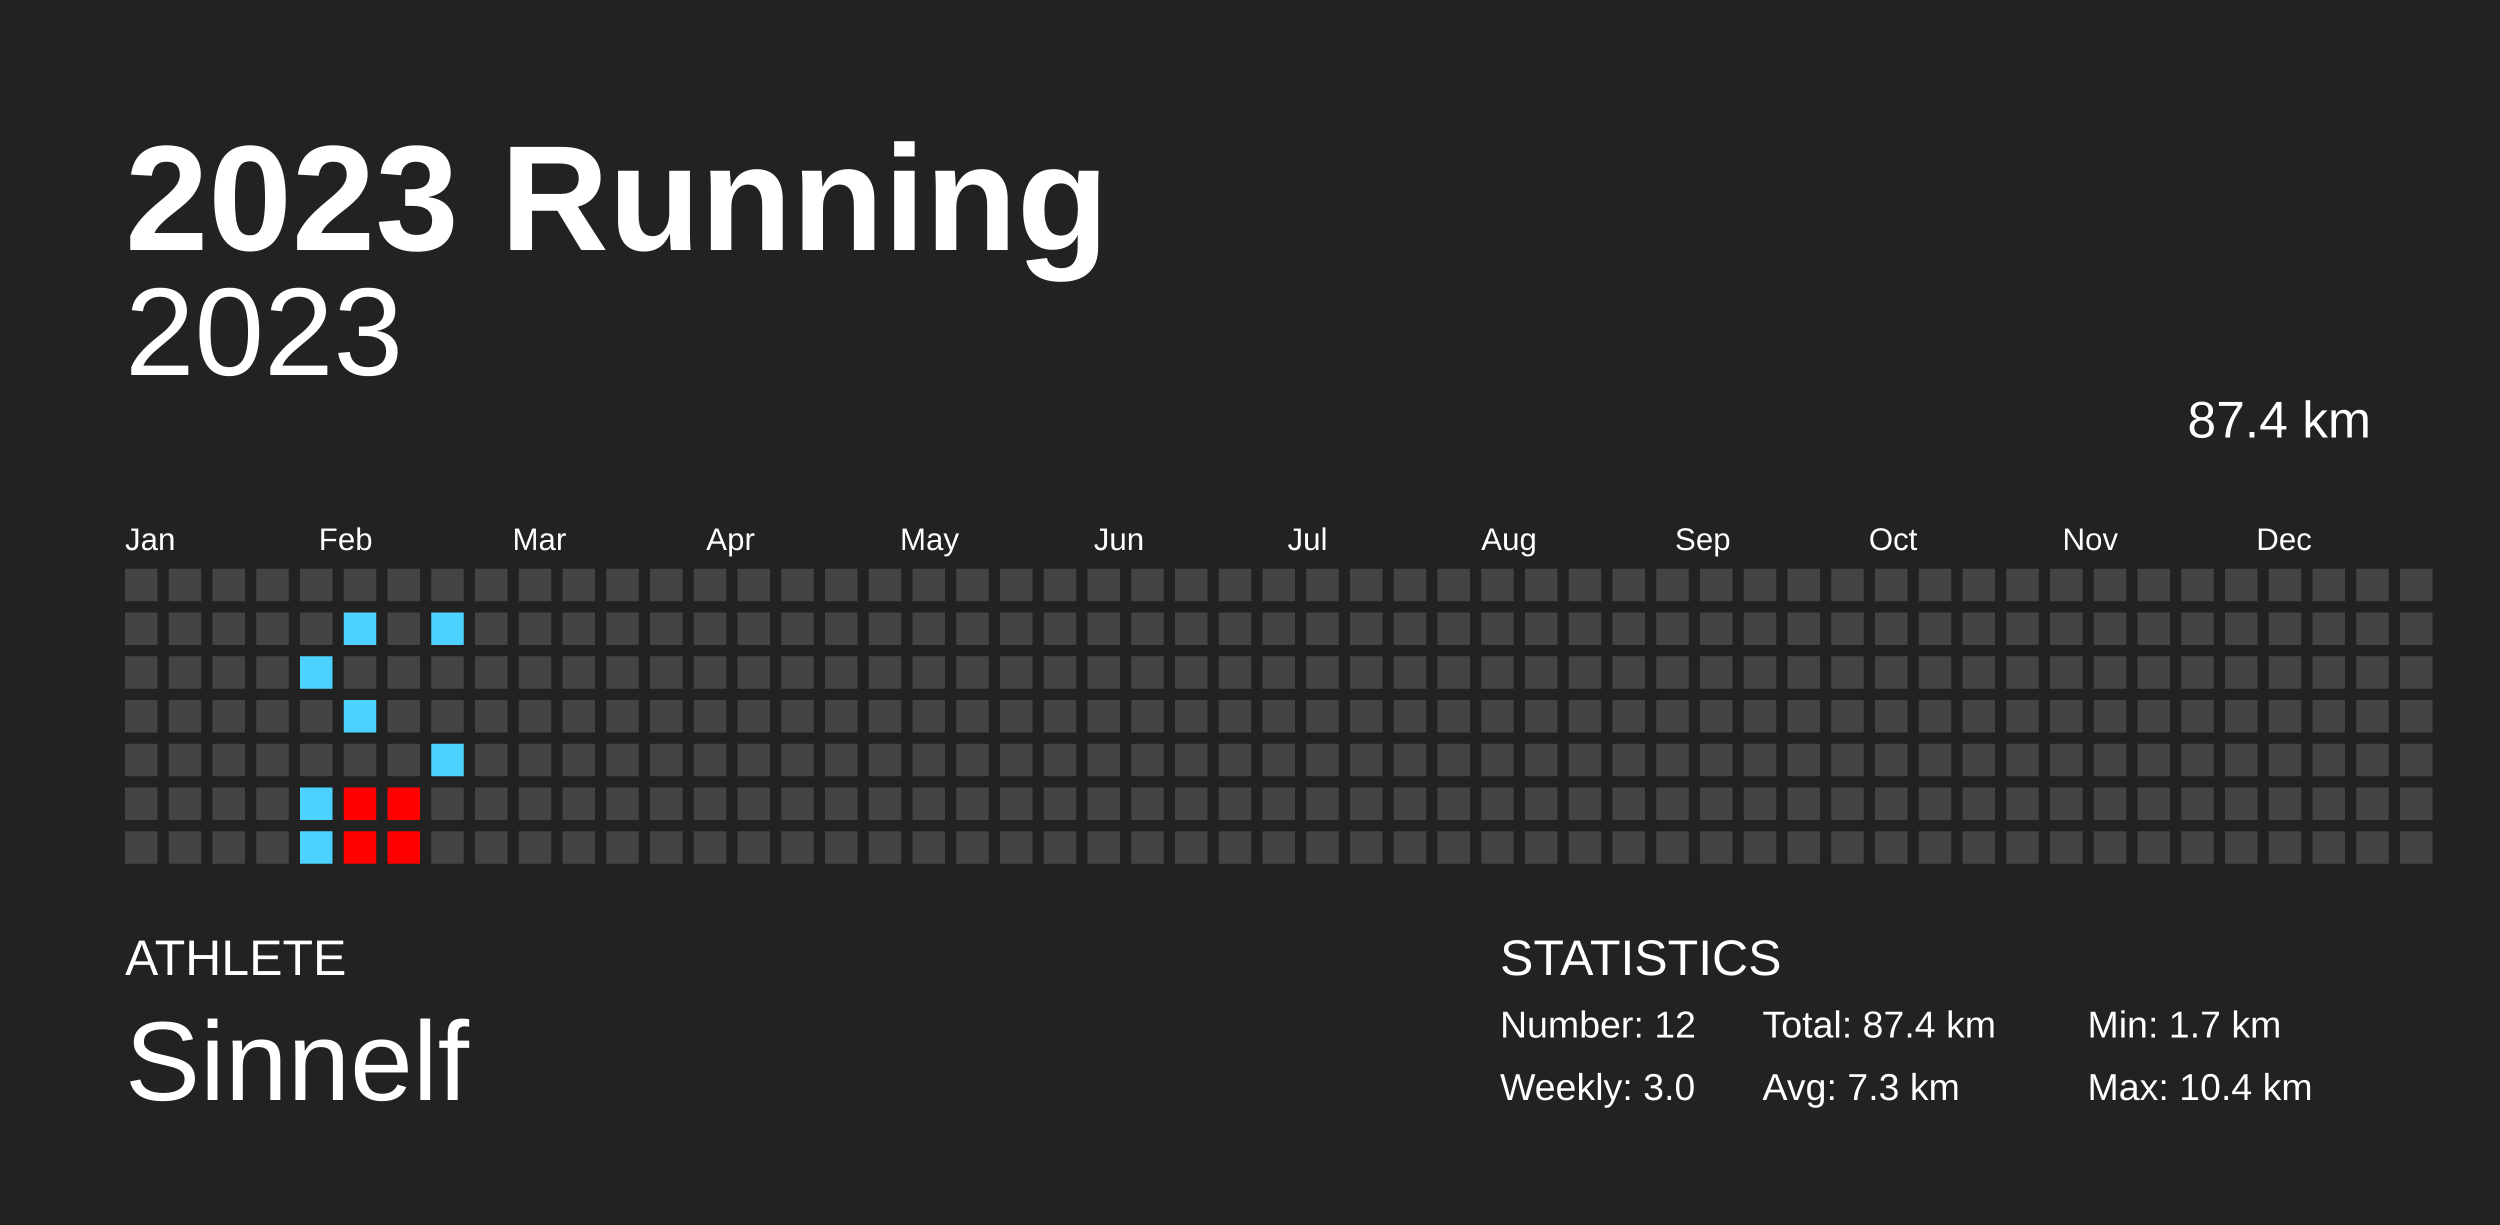
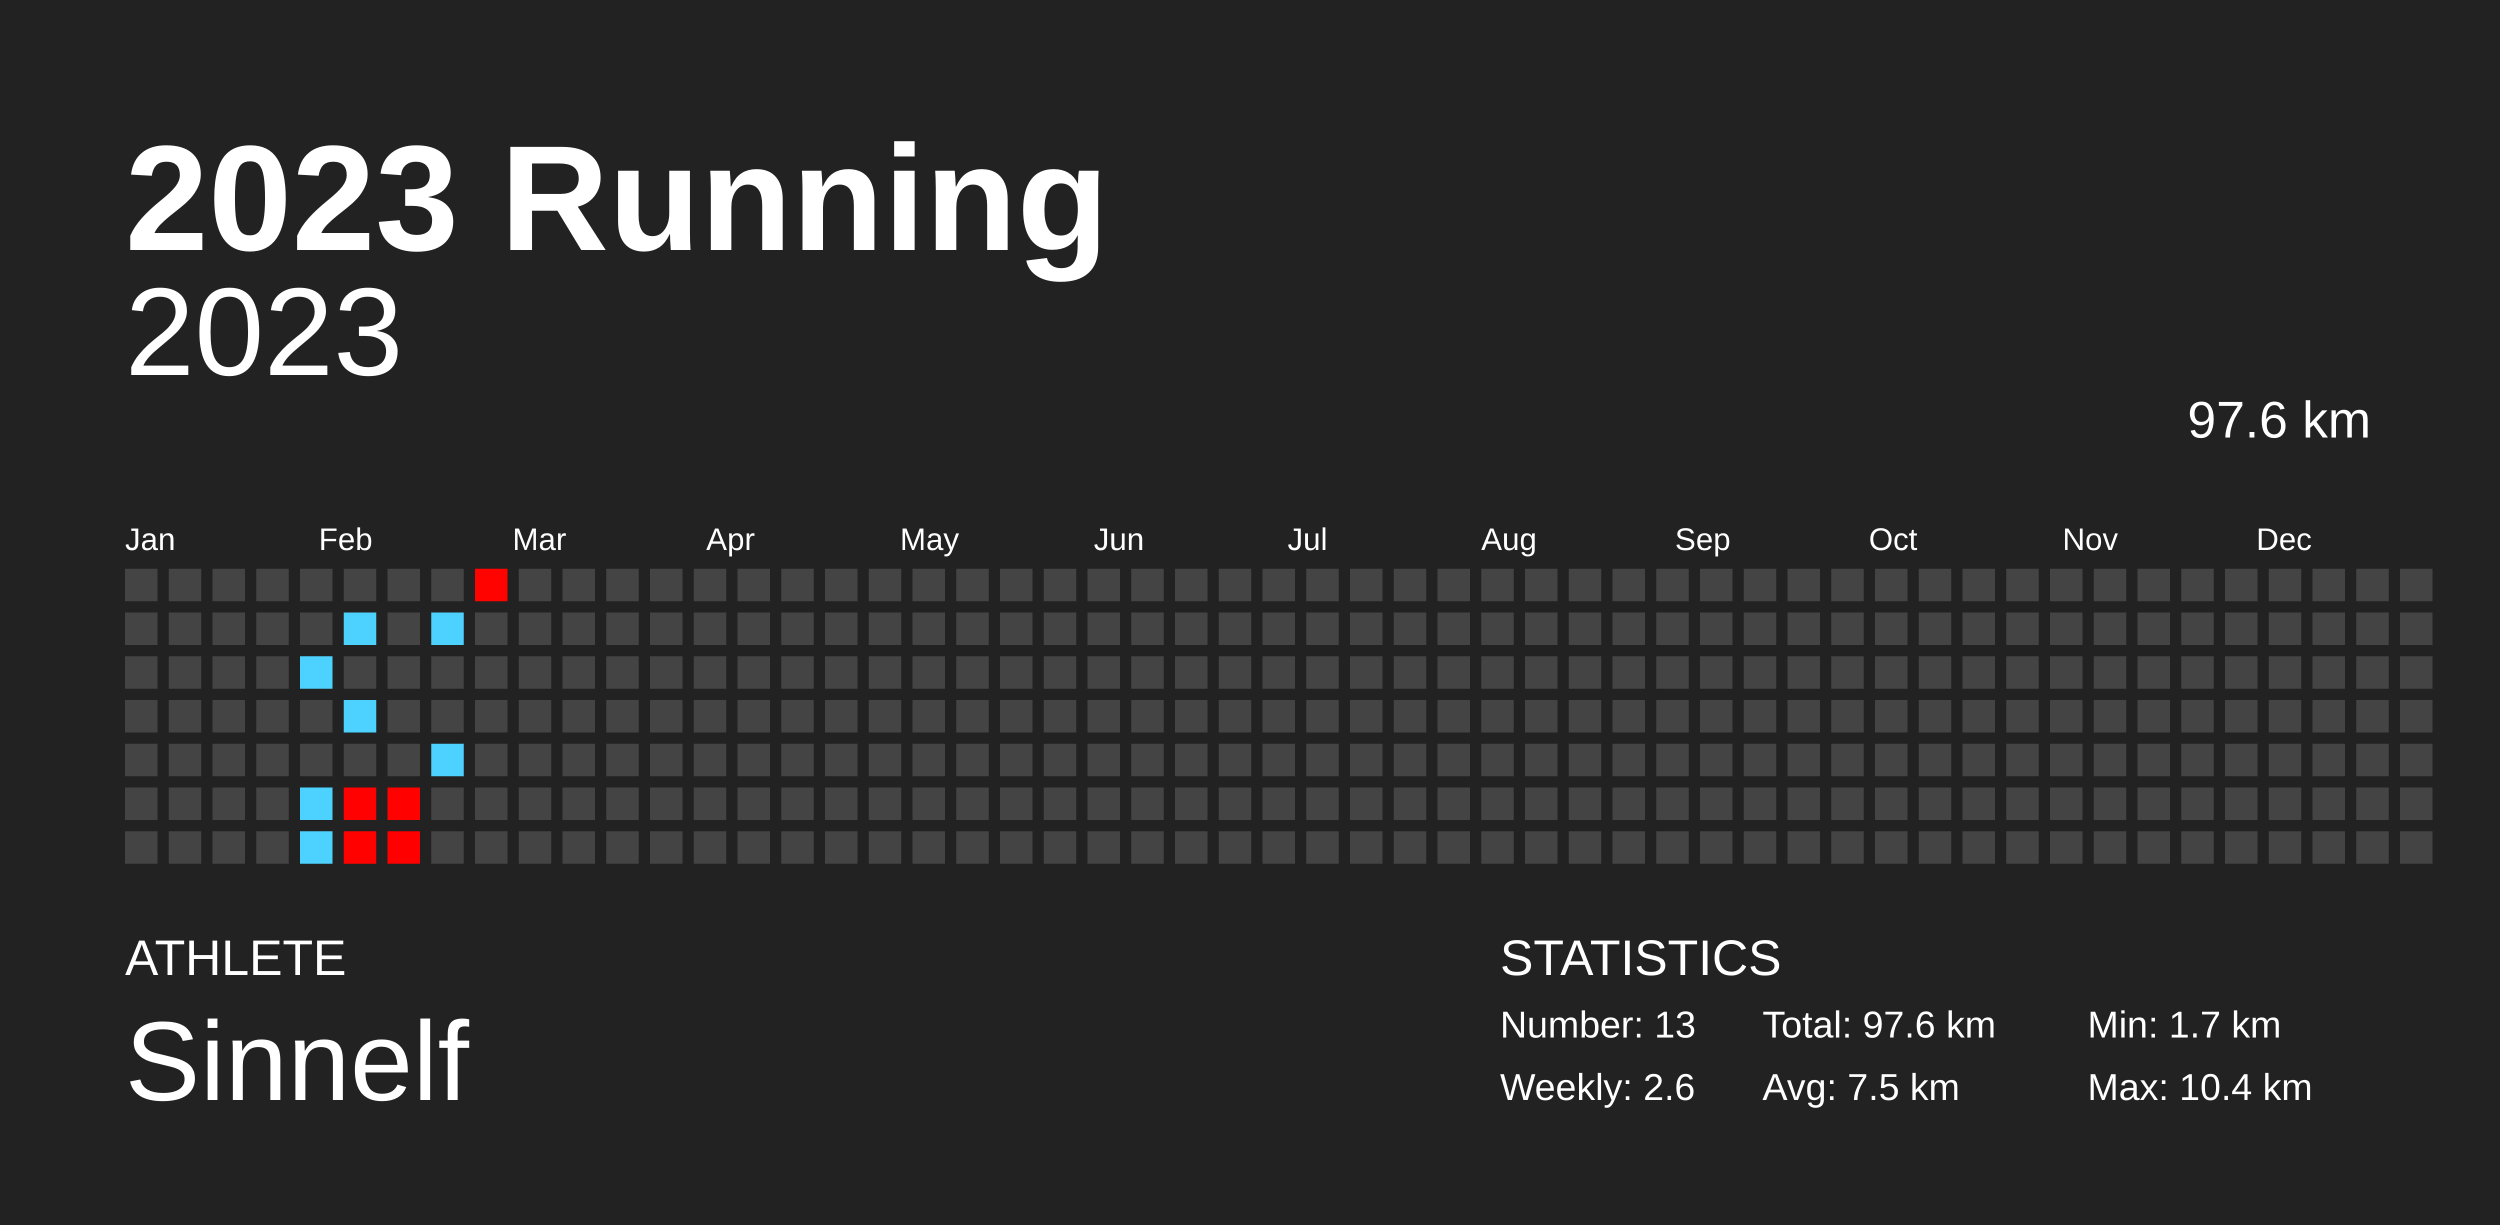
<svg xmlns="http://www.w3.org/2000/svg" baseProfile="full" height="98mm" version="1.1" viewBox="0,0,200,98" width="200mm">
  <defs />
  <rect fill="#222222" height="98" width="200" x="0" y="0" />
  <text fill="#FFFFFF" style="font-size:12px; font-family:Arial; font-weight:bold;" x="10" y="20">2023 Running</text>
  <text fill="#FFFFFF" style="font-size:4px; font-family:Arial" x="10" y="78">ATHLETE</text>
  <text fill="#FFFFFF" style="font-size:9px; font-family:Arial" x="10" y="88">Sinnelf</text>
  <text fill="#FFFFFF" style="font-size:4px; font-family:Arial" x="120" y="78">STATISTICS</text>
-   <text fill="#FFFFFF" style="font-size:3px; font-family:Arial" x="120" y="83">Number: 12</text>
-   <text fill="#FFFFFF" style="font-size:3px; font-family:Arial" x="120" y="88">Weekly: 3.0</text>
-   <text fill="#FFFFFF" style="font-size:3px; font-family:Arial" x="141" y="83">Total: 87.4 km</text>
-   <text fill="#FFFFFF" style="font-size:3px; font-family:Arial" x="141" y="88">Avg: 7.3 km</text>
+   <text fill="#FFFFFF" style="font-size:3px; font-family:Arial" x="120" y="83">Number: 13</text>
+   <text fill="#FFFFFF" style="font-size:3px; font-family:Arial" x="120" y="88">Weekly: 2.6</text>
+   <text fill="#FFFFFF" style="font-size:3px; font-family:Arial" x="141" y="83">Total: 97.6 km</text>
+   <text fill="#FFFFFF" style="font-size:3px; font-family:Arial" x="141" y="88">Avg: 7.5 km</text>
  <text fill="#FFFFFF" style="font-size:3px; font-family:Arial" x="167" y="83">Min: 1.7 km</text>
  <text fill="#FFFFFF" style="font-size:3px; font-family:Arial" x="167" y="88">Max: 10.4 km</text>
  <text alignment-baseline="hanging" fill="#FFFFFF" style="font-size:10.0px; font-family:Arial;" x="10" y="30">2023</text>
-   <text alignment-baseline="hanging" fill="#FFFFFF" style="font-size:4.125px; font-family:Arial;" x="175" y="35">87.4 km</text>
+   <text alignment-baseline="hanging" fill="#FFFFFF" style="font-size:4.125px; font-family:Arial;" x="175" y="35">97.6 km</text>
  <text fill="#FFFFFF" style="font-size:2.5px; font-family:Arial" x="10.0" y="44">Jan</text>
  <text fill="#FFFFFF" style="font-size:2.5px; font-family:Arial" x="25.5" y="44">Feb</text>
  <text fill="#FFFFFF" style="font-size:2.5px; font-family:Arial" x="41.0" y="44">Mar</text>
  <text fill="#FFFFFF" style="font-size:2.5px; font-family:Arial" x="56.5" y="44">Apr</text>
  <text fill="#FFFFFF" style="font-size:2.5px; font-family:Arial" x="72.0" y="44">May</text>
  <text fill="#FFFFFF" style="font-size:2.5px; font-family:Arial" x="87.5" y="44">Jun</text>
  <text fill="#FFFFFF" style="font-size:2.5px; font-family:Arial" x="103.0" y="44">Jul</text>
  <text fill="#FFFFFF" style="font-size:2.5px; font-family:Arial" x="118.5" y="44">Aug</text>
  <text fill="#FFFFFF" style="font-size:2.5px; font-family:Arial" x="134.0" y="44">Sep</text>
  <text fill="#FFFFFF" style="font-size:2.5px; font-family:Arial" x="149.5" y="44">Oct</text>
  <text fill="#FFFFFF" style="font-size:2.5px; font-family:Arial" x="165.0" y="44">Nov</text>
  <text fill="#FFFFFF" style="font-size:2.5px; font-family:Arial" x="180.5" y="44">Dec</text>
  <rect fill="#444444" height="2.6" width="2.6" x="10.0" y="45.5" />
  <rect fill="#444444" height="2.6" width="2.6" x="10.0" y="49.0" />
  <rect fill="#444444" height="2.6" width="2.6" x="10.0" y="52.5" />
  <rect fill="#444444" height="2.6" width="2.6" x="10.0" y="56.0" />
  <rect fill="#444444" height="2.6" width="2.6" x="10.0" y="59.5" />
  <rect fill="#444444" height="2.6" width="2.6" x="10.0" y="63.0" />
  <rect fill="#444444" height="2.6" width="2.6" x="10.0" y="66.5" />
  <rect fill="#444444" height="2.6" width="2.6" x="13.5" y="45.5" />
  <rect fill="#444444" height="2.6" width="2.6" x="13.5" y="49.0" />
  <rect fill="#444444" height="2.6" width="2.6" x="13.5" y="52.5" />
  <rect fill="#444444" height="2.6" width="2.6" x="13.5" y="56.0" />
  <rect fill="#444444" height="2.6" width="2.6" x="13.5" y="59.5" />
  <rect fill="#444444" height="2.6" width="2.6" x="13.5" y="63.0" />
  <rect fill="#444444" height="2.6" width="2.6" x="13.5" y="66.5" />
  <rect fill="#444444" height="2.6" width="2.6" x="17.0" y="45.5" />
  <rect fill="#444444" height="2.6" width="2.6" x="17.0" y="49.0" />
  <rect fill="#444444" height="2.6" width="2.6" x="17.0" y="52.5" />
  <rect fill="#444444" height="2.6" width="2.6" x="17.0" y="56.0" />
  <rect fill="#444444" height="2.6" width="2.6" x="17.0" y="59.5" />
  <rect fill="#444444" height="2.6" width="2.6" x="17.0" y="63.0" />
  <rect fill="#444444" height="2.6" width="2.6" x="17.0" y="66.5" />
  <rect fill="#444444" height="2.6" width="2.6" x="20.5" y="45.5" />
  <rect fill="#444444" height="2.6" width="2.6" x="20.5" y="49.0" />
  <rect fill="#444444" height="2.6" width="2.6" x="20.5" y="52.5" />
  <rect fill="#444444" height="2.6" width="2.6" x="20.5" y="56.0" />
  <rect fill="#444444" height="2.6" width="2.6" x="20.5" y="59.5" />
  <rect fill="#444444" height="2.6" width="2.6" x="20.5" y="63.0" />
  <rect fill="#444444" height="2.6" width="2.6" x="20.5" y="66.5" />
  <rect fill="#444444" height="2.6" width="2.6" x="24.0" y="45.5" />
  <rect fill="#444444" height="2.6" width="2.6" x="24.0" y="49.0" />
  <rect fill="#4dd2ff" height="2.6" width="2.6" x="24.0" y="52.5" />
  <rect fill="#444444" height="2.6" width="2.6" x="24.0" y="56.0" />
  <rect fill="#444444" height="2.6" width="2.6" x="24.0" y="59.5" />
  <rect fill="#4dd2ff" height="2.6" width="2.6" x="24.0" y="63.0" />
  <rect fill="#4dd2ff" height="2.6" width="2.6" x="24.0" y="66.5" />
  <rect fill="#444444" height="2.6" width="2.6" x="27.5" y="45.5" />
  <rect fill="#4dd2ff" height="2.6" width="2.6" x="27.5" y="49.0" />
  <rect fill="#444444" height="2.6" width="2.6" x="27.5" y="52.5" />
  <rect fill="#4dd2ff" height="2.6" width="2.6" x="27.5" y="56.0" />
  <rect fill="#444444" height="2.6" width="2.6" x="27.5" y="59.5" />
  <rect fill="#ff0100" height="2.6" width="2.6" x="27.5" y="63.0" />
  <rect fill="#ff0200" height="2.6" width="2.6" x="27.5" y="66.5" />
  <rect fill="#444444" height="2.6" width="2.6" x="31.0" y="45.5" />
  <rect fill="#444444" height="2.6" width="2.6" x="31.0" y="49.0" />
  <rect fill="#444444" height="2.6" width="2.6" x="31.0" y="52.5" />
  <rect fill="#444444" height="2.6" width="2.6" x="31.0" y="56.0" />
  <rect fill="#444444" height="2.6" width="2.6" x="31.0" y="59.5" />
  <rect fill="#ff0200" height="2.6" width="2.6" x="31.0" y="63.0" />
  <rect fill="#ff0000" height="2.6" width="2.6" x="31.0" y="66.5" />
  <rect fill="#444444" height="2.6" width="2.6" x="34.5" y="45.5" />
  <rect fill="#4dd2ff" height="2.6" width="2.6" x="34.5" y="49.0" />
  <rect fill="#444444" height="2.6" width="2.6" x="34.5" y="52.5" />
  <rect fill="#444444" height="2.6" width="2.6" x="34.5" y="56.0" />
  <rect fill="#4dd2ff" height="2.6" width="2.6" x="34.5" y="59.5" />
  <rect fill="#444444" height="2.6" width="2.6" x="34.5" y="63.0" />
  <rect fill="#444444" height="2.6" width="2.6" x="34.5" y="66.5" />
-   <rect fill="#444444" height="2.6" width="2.6" x="38.0" y="45.5" />
+   <rect fill="#ff0300" height="2.6" width="2.6" x="38.0" y="45.5" />
  <rect fill="#444444" height="2.6" width="2.6" x="38.0" y="49.0" />
  <rect fill="#444444" height="2.6" width="2.6" x="38.0" y="52.5" />
  <rect fill="#444444" height="2.6" width="2.6" x="38.0" y="56.0" />
  <rect fill="#444444" height="2.6" width="2.6" x="38.0" y="59.5" />
  <rect fill="#444444" height="2.6" width="2.6" x="38.0" y="63.0" />
  <rect fill="#444444" height="2.6" width="2.6" x="38.0" y="66.5" />
  <rect fill="#444444" height="2.6" width="2.6" x="41.5" y="45.5" />
  <rect fill="#444444" height="2.6" width="2.6" x="41.5" y="49.0" />
  <rect fill="#444444" height="2.6" width="2.6" x="41.5" y="52.5" />
  <rect fill="#444444" height="2.6" width="2.6" x="41.5" y="56.0" />
  <rect fill="#444444" height="2.6" width="2.6" x="41.5" y="59.5" />
  <rect fill="#444444" height="2.6" width="2.6" x="41.5" y="63.0" />
  <rect fill="#444444" height="2.6" width="2.6" x="41.5" y="66.5" />
  <rect fill="#444444" height="2.6" width="2.6" x="45.0" y="45.5" />
  <rect fill="#444444" height="2.6" width="2.6" x="45.0" y="49.0" />
  <rect fill="#444444" height="2.6" width="2.6" x="45.0" y="52.5" />
  <rect fill="#444444" height="2.6" width="2.6" x="45.0" y="56.0" />
  <rect fill="#444444" height="2.6" width="2.6" x="45.0" y="59.5" />
  <rect fill="#444444" height="2.6" width="2.6" x="45.0" y="63.0" />
  <rect fill="#444444" height="2.6" width="2.6" x="45.0" y="66.5" />
  <rect fill="#444444" height="2.6" width="2.6" x="48.5" y="45.5" />
  <rect fill="#444444" height="2.6" width="2.6" x="48.5" y="49.0" />
  <rect fill="#444444" height="2.6" width="2.6" x="48.5" y="52.5" />
  <rect fill="#444444" height="2.6" width="2.6" x="48.5" y="56.0" />
  <rect fill="#444444" height="2.6" width="2.6" x="48.5" y="59.5" />
  <rect fill="#444444" height="2.6" width="2.6" x="48.5" y="63.0" />
  <rect fill="#444444" height="2.6" width="2.6" x="48.5" y="66.5" />
  <rect fill="#444444" height="2.6" width="2.6" x="52.0" y="45.5" />
  <rect fill="#444444" height="2.6" width="2.6" x="52.0" y="49.0" />
  <rect fill="#444444" height="2.6" width="2.6" x="52.0" y="52.5" />
  <rect fill="#444444" height="2.6" width="2.6" x="52.0" y="56.0" />
  <rect fill="#444444" height="2.6" width="2.6" x="52.0" y="59.5" />
  <rect fill="#444444" height="2.6" width="2.6" x="52.0" y="63.0" />
  <rect fill="#444444" height="2.6" width="2.6" x="52.0" y="66.5" />
  <rect fill="#444444" height="2.6" width="2.6" x="55.5" y="45.5" />
  <rect fill="#444444" height="2.6" width="2.6" x="55.5" y="49.0" />
  <rect fill="#444444" height="2.6" width="2.6" x="55.5" y="52.5" />
  <rect fill="#444444" height="2.6" width="2.6" x="55.5" y="56.0" />
  <rect fill="#444444" height="2.6" width="2.6" x="55.5" y="59.5" />
  <rect fill="#444444" height="2.6" width="2.6" x="55.5" y="63.0" />
  <rect fill="#444444" height="2.6" width="2.6" x="55.5" y="66.5" />
  <rect fill="#444444" height="2.6" width="2.6" x="59.0" y="45.5" />
  <rect fill="#444444" height="2.6" width="2.6" x="59.0" y="49.0" />
  <rect fill="#444444" height="2.6" width="2.6" x="59.0" y="52.5" />
  <rect fill="#444444" height="2.6" width="2.6" x="59.0" y="56.0" />
  <rect fill="#444444" height="2.6" width="2.6" x="59.0" y="59.5" />
  <rect fill="#444444" height="2.6" width="2.6" x="59.0" y="63.0" />
  <rect fill="#444444" height="2.6" width="2.6" x="59.0" y="66.5" />
  <rect fill="#444444" height="2.6" width="2.6" x="62.5" y="45.5" />
  <rect fill="#444444" height="2.6" width="2.6" x="62.5" y="49.0" />
  <rect fill="#444444" height="2.6" width="2.6" x="62.5" y="52.5" />
  <rect fill="#444444" height="2.6" width="2.6" x="62.5" y="56.0" />
  <rect fill="#444444" height="2.6" width="2.6" x="62.5" y="59.5" />
  <rect fill="#444444" height="2.6" width="2.6" x="62.5" y="63.0" />
  <rect fill="#444444" height="2.6" width="2.6" x="62.5" y="66.5" />
  <rect fill="#444444" height="2.6" width="2.6" x="66.0" y="45.5" />
  <rect fill="#444444" height="2.6" width="2.6" x="66.0" y="49.0" />
  <rect fill="#444444" height="2.6" width="2.6" x="66.0" y="52.5" />
  <rect fill="#444444" height="2.6" width="2.6" x="66.0" y="56.0" />
  <rect fill="#444444" height="2.6" width="2.6" x="66.0" y="59.5" />
  <rect fill="#444444" height="2.6" width="2.6" x="66.0" y="63.0" />
  <rect fill="#444444" height="2.6" width="2.6" x="66.0" y="66.5" />
  <rect fill="#444444" height="2.6" width="2.6" x="69.5" y="45.5" />
  <rect fill="#444444" height="2.6" width="2.6" x="69.5" y="49.0" />
  <rect fill="#444444" height="2.6" width="2.6" x="69.5" y="52.5" />
  <rect fill="#444444" height="2.6" width="2.6" x="69.5" y="56.0" />
  <rect fill="#444444" height="2.6" width="2.6" x="69.5" y="59.5" />
  <rect fill="#444444" height="2.6" width="2.6" x="69.5" y="63.0" />
  <rect fill="#444444" height="2.6" width="2.6" x="69.5" y="66.5" />
  <rect fill="#444444" height="2.6" width="2.6" x="73.0" y="45.5" />
  <rect fill="#444444" height="2.6" width="2.6" x="73.0" y="49.0" />
  <rect fill="#444444" height="2.6" width="2.6" x="73.0" y="52.5" />
  <rect fill="#444444" height="2.6" width="2.6" x="73.0" y="56.0" />
  <rect fill="#444444" height="2.6" width="2.6" x="73.0" y="59.5" />
  <rect fill="#444444" height="2.6" width="2.6" x="73.0" y="63.0" />
  <rect fill="#444444" height="2.6" width="2.6" x="73.0" y="66.5" />
  <rect fill="#444444" height="2.6" width="2.6" x="76.5" y="45.5" />
  <rect fill="#444444" height="2.6" width="2.6" x="76.5" y="49.0" />
  <rect fill="#444444" height="2.6" width="2.6" x="76.5" y="52.5" />
  <rect fill="#444444" height="2.6" width="2.6" x="76.5" y="56.0" />
  <rect fill="#444444" height="2.6" width="2.6" x="76.5" y="59.5" />
  <rect fill="#444444" height="2.6" width="2.6" x="76.5" y="63.0" />
  <rect fill="#444444" height="2.6" width="2.6" x="76.5" y="66.5" />
  <rect fill="#444444" height="2.6" width="2.6" x="80.0" y="45.5" />
  <rect fill="#444444" height="2.6" width="2.6" x="80.0" y="49.0" />
  <rect fill="#444444" height="2.6" width="2.6" x="80.0" y="52.5" />
  <rect fill="#444444" height="2.6" width="2.6" x="80.0" y="56.0" />
  <rect fill="#444444" height="2.6" width="2.6" x="80.0" y="59.5" />
  <rect fill="#444444" height="2.6" width="2.6" x="80.0" y="63.0" />
  <rect fill="#444444" height="2.6" width="2.6" x="80.0" y="66.5" />
  <rect fill="#444444" height="2.6" width="2.6" x="83.5" y="45.5" />
  <rect fill="#444444" height="2.6" width="2.6" x="83.5" y="49.0" />
  <rect fill="#444444" height="2.6" width="2.6" x="83.5" y="52.5" />
  <rect fill="#444444" height="2.6" width="2.6" x="83.5" y="56.0" />
  <rect fill="#444444" height="2.6" width="2.6" x="83.5" y="59.5" />
  <rect fill="#444444" height="2.6" width="2.6" x="83.5" y="63.0" />
  <rect fill="#444444" height="2.6" width="2.6" x="83.5" y="66.5" />
  <rect fill="#444444" height="2.6" width="2.6" x="87.0" y="45.5" />
  <rect fill="#444444" height="2.6" width="2.6" x="87.0" y="49.0" />
  <rect fill="#444444" height="2.6" width="2.6" x="87.0" y="52.5" />
  <rect fill="#444444" height="2.6" width="2.6" x="87.0" y="56.0" />
  <rect fill="#444444" height="2.6" width="2.6" x="87.0" y="59.5" />
  <rect fill="#444444" height="2.6" width="2.6" x="87.0" y="63.0" />
  <rect fill="#444444" height="2.6" width="2.6" x="87.0" y="66.5" />
  <rect fill="#444444" height="2.6" width="2.6" x="90.5" y="45.5" />
  <rect fill="#444444" height="2.6" width="2.6" x="90.5" y="49.0" />
  <rect fill="#444444" height="2.6" width="2.6" x="90.5" y="52.5" />
  <rect fill="#444444" height="2.6" width="2.6" x="90.5" y="56.0" />
  <rect fill="#444444" height="2.6" width="2.6" x="90.5" y="59.5" />
  <rect fill="#444444" height="2.6" width="2.6" x="90.5" y="63.0" />
  <rect fill="#444444" height="2.6" width="2.6" x="90.5" y="66.5" />
  <rect fill="#444444" height="2.6" width="2.6" x="94.0" y="45.5" />
  <rect fill="#444444" height="2.6" width="2.6" x="94.0" y="49.0" />
  <rect fill="#444444" height="2.6" width="2.6" x="94.0" y="52.5" />
  <rect fill="#444444" height="2.6" width="2.6" x="94.0" y="56.0" />
  <rect fill="#444444" height="2.6" width="2.6" x="94.0" y="59.5" />
  <rect fill="#444444" height="2.6" width="2.6" x="94.0" y="63.0" />
  <rect fill="#444444" height="2.6" width="2.6" x="94.0" y="66.5" />
  <rect fill="#444444" height="2.6" width="2.6" x="97.5" y="45.5" />
  <rect fill="#444444" height="2.6" width="2.6" x="97.5" y="49.0" />
  <rect fill="#444444" height="2.6" width="2.6" x="97.5" y="52.5" />
  <rect fill="#444444" height="2.6" width="2.6" x="97.5" y="56.0" />
  <rect fill="#444444" height="2.6" width="2.6" x="97.5" y="59.5" />
  <rect fill="#444444" height="2.6" width="2.6" x="97.5" y="63.0" />
  <rect fill="#444444" height="2.6" width="2.6" x="97.5" y="66.5" />
  <rect fill="#444444" height="2.6" width="2.6" x="101.0" y="45.5" />
  <rect fill="#444444" height="2.6" width="2.6" x="101.0" y="49.0" />
  <rect fill="#444444" height="2.6" width="2.6" x="101.0" y="52.5" />
  <rect fill="#444444" height="2.6" width="2.6" x="101.0" y="56.0" />
  <rect fill="#444444" height="2.6" width="2.6" x="101.0" y="59.5" />
  <rect fill="#444444" height="2.6" width="2.6" x="101.0" y="63.0" />
  <rect fill="#444444" height="2.6" width="2.6" x="101.0" y="66.5" />
  <rect fill="#444444" height="2.6" width="2.6" x="104.5" y="45.5" />
  <rect fill="#444444" height="2.6" width="2.6" x="104.5" y="49.0" />
  <rect fill="#444444" height="2.6" width="2.6" x="104.5" y="52.5" />
  <rect fill="#444444" height="2.6" width="2.6" x="104.5" y="56.0" />
  <rect fill="#444444" height="2.6" width="2.6" x="104.5" y="59.5" />
  <rect fill="#444444" height="2.6" width="2.6" x="104.5" y="63.0" />
  <rect fill="#444444" height="2.6" width="2.6" x="104.5" y="66.5" />
  <rect fill="#444444" height="2.6" width="2.6" x="108.0" y="45.5" />
  <rect fill="#444444" height="2.6" width="2.6" x="108.0" y="49.0" />
  <rect fill="#444444" height="2.6" width="2.6" x="108.0" y="52.5" />
  <rect fill="#444444" height="2.6" width="2.6" x="108.0" y="56.0" />
  <rect fill="#444444" height="2.6" width="2.6" x="108.0" y="59.5" />
  <rect fill="#444444" height="2.6" width="2.6" x="108.0" y="63.0" />
  <rect fill="#444444" height="2.6" width="2.6" x="108.0" y="66.5" />
  <rect fill="#444444" height="2.6" width="2.6" x="111.5" y="45.5" />
  <rect fill="#444444" height="2.6" width="2.6" x="111.5" y="49.0" />
  <rect fill="#444444" height="2.6" width="2.6" x="111.5" y="52.5" />
  <rect fill="#444444" height="2.6" width="2.6" x="111.5" y="56.0" />
  <rect fill="#444444" height="2.6" width="2.6" x="111.5" y="59.5" />
  <rect fill="#444444" height="2.6" width="2.6" x="111.5" y="63.0" />
  <rect fill="#444444" height="2.6" width="2.6" x="111.5" y="66.5" />
  <rect fill="#444444" height="2.6" width="2.6" x="115.0" y="45.5" />
  <rect fill="#444444" height="2.6" width="2.6" x="115.0" y="49.0" />
  <rect fill="#444444" height="2.6" width="2.6" x="115.0" y="52.5" />
  <rect fill="#444444" height="2.6" width="2.6" x="115.0" y="56.0" />
  <rect fill="#444444" height="2.6" width="2.6" x="115.0" y="59.5" />
  <rect fill="#444444" height="2.6" width="2.6" x="115.0" y="63.0" />
  <rect fill="#444444" height="2.6" width="2.6" x="115.0" y="66.5" />
  <rect fill="#444444" height="2.6" width="2.6" x="118.5" y="45.5" />
  <rect fill="#444444" height="2.6" width="2.6" x="118.5" y="49.0" />
  <rect fill="#444444" height="2.6" width="2.6" x="118.5" y="52.5" />
  <rect fill="#444444" height="2.6" width="2.6" x="118.5" y="56.0" />
  <rect fill="#444444" height="2.6" width="2.6" x="118.5" y="59.5" />
  <rect fill="#444444" height="2.6" width="2.6" x="118.5" y="63.0" />
  <rect fill="#444444" height="2.6" width="2.6" x="118.5" y="66.5" />
  <rect fill="#444444" height="2.6" width="2.6" x="122.0" y="45.5" />
  <rect fill="#444444" height="2.6" width="2.6" x="122.0" y="49.0" />
  <rect fill="#444444" height="2.6" width="2.6" x="122.0" y="52.5" />
  <rect fill="#444444" height="2.6" width="2.6" x="122.0" y="56.0" />
  <rect fill="#444444" height="2.6" width="2.6" x="122.0" y="59.5" />
  <rect fill="#444444" height="2.6" width="2.6" x="122.0" y="63.0" />
  <rect fill="#444444" height="2.6" width="2.6" x="122.0" y="66.5" />
  <rect fill="#444444" height="2.6" width="2.6" x="125.5" y="45.5" />
  <rect fill="#444444" height="2.6" width="2.6" x="125.5" y="49.0" />
  <rect fill="#444444" height="2.6" width="2.6" x="125.5" y="52.5" />
  <rect fill="#444444" height="2.6" width="2.6" x="125.5" y="56.0" />
  <rect fill="#444444" height="2.6" width="2.6" x="125.5" y="59.5" />
  <rect fill="#444444" height="2.6" width="2.6" x="125.5" y="63.0" />
  <rect fill="#444444" height="2.6" width="2.6" x="125.5" y="66.5" />
  <rect fill="#444444" height="2.6" width="2.6" x="129.0" y="45.5" />
  <rect fill="#444444" height="2.6" width="2.6" x="129.0" y="49.0" />
  <rect fill="#444444" height="2.6" width="2.6" x="129.0" y="52.5" />
  <rect fill="#444444" height="2.6" width="2.6" x="129.0" y="56.0" />
  <rect fill="#444444" height="2.6" width="2.6" x="129.0" y="59.5" />
  <rect fill="#444444" height="2.6" width="2.6" x="129.0" y="63.0" />
  <rect fill="#444444" height="2.6" width="2.6" x="129.0" y="66.5" />
  <rect fill="#444444" height="2.6" width="2.6" x="132.5" y="45.5" />
  <rect fill="#444444" height="2.6" width="2.6" x="132.5" y="49.0" />
  <rect fill="#444444" height="2.6" width="2.6" x="132.5" y="52.5" />
  <rect fill="#444444" height="2.6" width="2.6" x="132.5" y="56.0" />
  <rect fill="#444444" height="2.6" width="2.6" x="132.5" y="59.5" />
  <rect fill="#444444" height="2.6" width="2.6" x="132.5" y="63.0" />
  <rect fill="#444444" height="2.6" width="2.6" x="132.5" y="66.5" />
  <rect fill="#444444" height="2.6" width="2.6" x="136.0" y="45.5" />
  <rect fill="#444444" height="2.6" width="2.6" x="136.0" y="49.0" />
  <rect fill="#444444" height="2.6" width="2.6" x="136.0" y="52.5" />
  <rect fill="#444444" height="2.6" width="2.6" x="136.0" y="56.0" />
  <rect fill="#444444" height="2.6" width="2.6" x="136.0" y="59.5" />
  <rect fill="#444444" height="2.6" width="2.6" x="136.0" y="63.0" />
  <rect fill="#444444" height="2.6" width="2.6" x="136.0" y="66.5" />
  <rect fill="#444444" height="2.6" width="2.6" x="139.5" y="45.5" />
  <rect fill="#444444" height="2.6" width="2.6" x="139.5" y="49.0" />
  <rect fill="#444444" height="2.6" width="2.6" x="139.5" y="52.5" />
  <rect fill="#444444" height="2.6" width="2.6" x="139.5" y="56.0" />
  <rect fill="#444444" height="2.6" width="2.6" x="139.5" y="59.5" />
  <rect fill="#444444" height="2.6" width="2.6" x="139.5" y="63.0" />
  <rect fill="#444444" height="2.6" width="2.6" x="139.5" y="66.5" />
  <rect fill="#444444" height="2.6" width="2.6" x="143.0" y="45.5" />
  <rect fill="#444444" height="2.6" width="2.6" x="143.0" y="49.0" />
  <rect fill="#444444" height="2.6" width="2.6" x="143.0" y="52.5" />
  <rect fill="#444444" height="2.6" width="2.6" x="143.0" y="56.0" />
  <rect fill="#444444" height="2.6" width="2.6" x="143.0" y="59.5" />
  <rect fill="#444444" height="2.6" width="2.6" x="143.0" y="63.0" />
  <rect fill="#444444" height="2.6" width="2.6" x="143.0" y="66.5" />
  <rect fill="#444444" height="2.6" width="2.6" x="146.5" y="45.5" />
  <rect fill="#444444" height="2.6" width="2.6" x="146.5" y="49.0" />
  <rect fill="#444444" height="2.6" width="2.6" x="146.5" y="52.5" />
  <rect fill="#444444" height="2.6" width="2.6" x="146.5" y="56.0" />
  <rect fill="#444444" height="2.6" width="2.6" x="146.5" y="59.5" />
  <rect fill="#444444" height="2.6" width="2.6" x="146.5" y="63.0" />
  <rect fill="#444444" height="2.6" width="2.6" x="146.5" y="66.5" />
  <rect fill="#444444" height="2.6" width="2.6" x="150.0" y="45.5" />
  <rect fill="#444444" height="2.6" width="2.6" x="150.0" y="49.0" />
  <rect fill="#444444" height="2.6" width="2.6" x="150.0" y="52.5" />
  <rect fill="#444444" height="2.6" width="2.6" x="150.0" y="56.0" />
  <rect fill="#444444" height="2.6" width="2.6" x="150.0" y="59.5" />
  <rect fill="#444444" height="2.6" width="2.6" x="150.0" y="63.0" />
  <rect fill="#444444" height="2.6" width="2.6" x="150.0" y="66.5" />
  <rect fill="#444444" height="2.6" width="2.6" x="153.5" y="45.5" />
  <rect fill="#444444" height="2.6" width="2.6" x="153.5" y="49.0" />
  <rect fill="#444444" height="2.6" width="2.6" x="153.5" y="52.5" />
  <rect fill="#444444" height="2.6" width="2.6" x="153.5" y="56.0" />
  <rect fill="#444444" height="2.6" width="2.6" x="153.5" y="59.5" />
  <rect fill="#444444" height="2.6" width="2.6" x="153.5" y="63.0" />
  <rect fill="#444444" height="2.6" width="2.6" x="153.5" y="66.5" />
  <rect fill="#444444" height="2.6" width="2.6" x="157.0" y="45.5" />
  <rect fill="#444444" height="2.6" width="2.6" x="157.0" y="49.0" />
  <rect fill="#444444" height="2.6" width="2.6" x="157.0" y="52.5" />
  <rect fill="#444444" height="2.6" width="2.6" x="157.0" y="56.0" />
  <rect fill="#444444" height="2.6" width="2.6" x="157.0" y="59.5" />
  <rect fill="#444444" height="2.6" width="2.6" x="157.0" y="63.0" />
  <rect fill="#444444" height="2.6" width="2.6" x="157.0" y="66.5" />
  <rect fill="#444444" height="2.6" width="2.6" x="160.5" y="45.5" />
  <rect fill="#444444" height="2.6" width="2.6" x="160.5" y="49.0" />
  <rect fill="#444444" height="2.6" width="2.6" x="160.5" y="52.5" />
  <rect fill="#444444" height="2.6" width="2.6" x="160.5" y="56.0" />
  <rect fill="#444444" height="2.6" width="2.6" x="160.5" y="59.5" />
  <rect fill="#444444" height="2.6" width="2.6" x="160.5" y="63.0" />
  <rect fill="#444444" height="2.6" width="2.6" x="160.5" y="66.5" />
  <rect fill="#444444" height="2.6" width="2.6" x="164.0" y="45.5" />
  <rect fill="#444444" height="2.6" width="2.6" x="164.0" y="49.0" />
  <rect fill="#444444" height="2.6" width="2.6" x="164.0" y="52.5" />
  <rect fill="#444444" height="2.6" width="2.6" x="164.0" y="56.0" />
  <rect fill="#444444" height="2.6" width="2.6" x="164.0" y="59.5" />
  <rect fill="#444444" height="2.6" width="2.6" x="164.0" y="63.0" />
  <rect fill="#444444" height="2.6" width="2.6" x="164.0" y="66.5" />
  <rect fill="#444444" height="2.6" width="2.6" x="167.5" y="45.5" />
  <rect fill="#444444" height="2.6" width="2.6" x="167.5" y="49.0" />
  <rect fill="#444444" height="2.6" width="2.6" x="167.5" y="52.5" />
  <rect fill="#444444" height="2.6" width="2.6" x="167.5" y="56.0" />
  <rect fill="#444444" height="2.6" width="2.6" x="167.5" y="59.5" />
  <rect fill="#444444" height="2.6" width="2.6" x="167.5" y="63.0" />
  <rect fill="#444444" height="2.6" width="2.6" x="167.5" y="66.5" />
  <rect fill="#444444" height="2.6" width="2.6" x="171.0" y="45.5" />
  <rect fill="#444444" height="2.6" width="2.6" x="171.0" y="49.0" />
  <rect fill="#444444" height="2.6" width="2.6" x="171.0" y="52.5" />
  <rect fill="#444444" height="2.6" width="2.6" x="171.0" y="56.0" />
  <rect fill="#444444" height="2.6" width="2.6" x="171.0" y="59.5" />
  <rect fill="#444444" height="2.6" width="2.6" x="171.0" y="63.0" />
  <rect fill="#444444" height="2.6" width="2.6" x="171.0" y="66.5" />
  <rect fill="#444444" height="2.6" width="2.6" x="174.5" y="45.5" />
  <rect fill="#444444" height="2.6" width="2.6" x="174.5" y="49.0" />
  <rect fill="#444444" height="2.6" width="2.6" x="174.5" y="52.5" />
  <rect fill="#444444" height="2.6" width="2.6" x="174.5" y="56.0" />
  <rect fill="#444444" height="2.6" width="2.6" x="174.5" y="59.5" />
  <rect fill="#444444" height="2.6" width="2.6" x="174.5" y="63.0" />
  <rect fill="#444444" height="2.6" width="2.6" x="174.5" y="66.5" />
  <rect fill="#444444" height="2.6" width="2.6" x="178.0" y="45.5" />
  <rect fill="#444444" height="2.6" width="2.6" x="178.0" y="49.0" />
  <rect fill="#444444" height="2.6" width="2.6" x="178.0" y="52.5" />
  <rect fill="#444444" height="2.6" width="2.6" x="178.0" y="56.0" />
  <rect fill="#444444" height="2.6" width="2.6" x="178.0" y="59.5" />
  <rect fill="#444444" height="2.6" width="2.6" x="178.0" y="63.0" />
  <rect fill="#444444" height="2.6" width="2.6" x="178.0" y="66.5" />
  <rect fill="#444444" height="2.6" width="2.6" x="181.5" y="45.5" />
  <rect fill="#444444" height="2.6" width="2.6" x="181.5" y="49.0" />
  <rect fill="#444444" height="2.6" width="2.6" x="181.5" y="52.5" />
  <rect fill="#444444" height="2.6" width="2.6" x="181.5" y="56.0" />
  <rect fill="#444444" height="2.6" width="2.6" x="181.5" y="59.5" />
  <rect fill="#444444" height="2.6" width="2.6" x="181.5" y="63.0" />
  <rect fill="#444444" height="2.6" width="2.6" x="181.5" y="66.5" />
  <rect fill="#444444" height="2.6" width="2.6" x="185.0" y="45.5" />
  <rect fill="#444444" height="2.6" width="2.6" x="185.0" y="49.0" />
  <rect fill="#444444" height="2.6" width="2.6" x="185.0" y="52.5" />
  <rect fill="#444444" height="2.6" width="2.6" x="185.0" y="56.0" />
  <rect fill="#444444" height="2.6" width="2.6" x="185.0" y="59.5" />
  <rect fill="#444444" height="2.6" width="2.6" x="185.0" y="63.0" />
  <rect fill="#444444" height="2.6" width="2.6" x="185.0" y="66.5" />
  <rect fill="#444444" height="2.6" width="2.6" x="188.5" y="45.5" />
  <rect fill="#444444" height="2.6" width="2.6" x="188.5" y="49.0" />
  <rect fill="#444444" height="2.6" width="2.6" x="188.5" y="52.5" />
  <rect fill="#444444" height="2.6" width="2.6" x="188.5" y="56.0" />
  <rect fill="#444444" height="2.6" width="2.6" x="188.5" y="59.5" />
  <rect fill="#444444" height="2.6" width="2.6" x="188.5" y="63.0" />
  <rect fill="#444444" height="2.6" width="2.6" x="188.5" y="66.5" />
  <rect fill="#444444" height="2.6" width="2.6" x="192.0" y="45.5" />
  <rect fill="#444444" height="2.6" width="2.6" x="192.0" y="49.0" />
  <rect fill="#444444" height="2.6" width="2.6" x="192.0" y="52.5" />
  <rect fill="#444444" height="2.6" width="2.6" x="192.0" y="56.0" />
  <rect fill="#444444" height="2.6" width="2.6" x="192.0" y="59.5" />
  <rect fill="#444444" height="2.6" width="2.6" x="192.0" y="63.0" />
  <rect fill="#444444" height="2.6" width="2.6" x="192.0" y="66.5" />
</svg>
